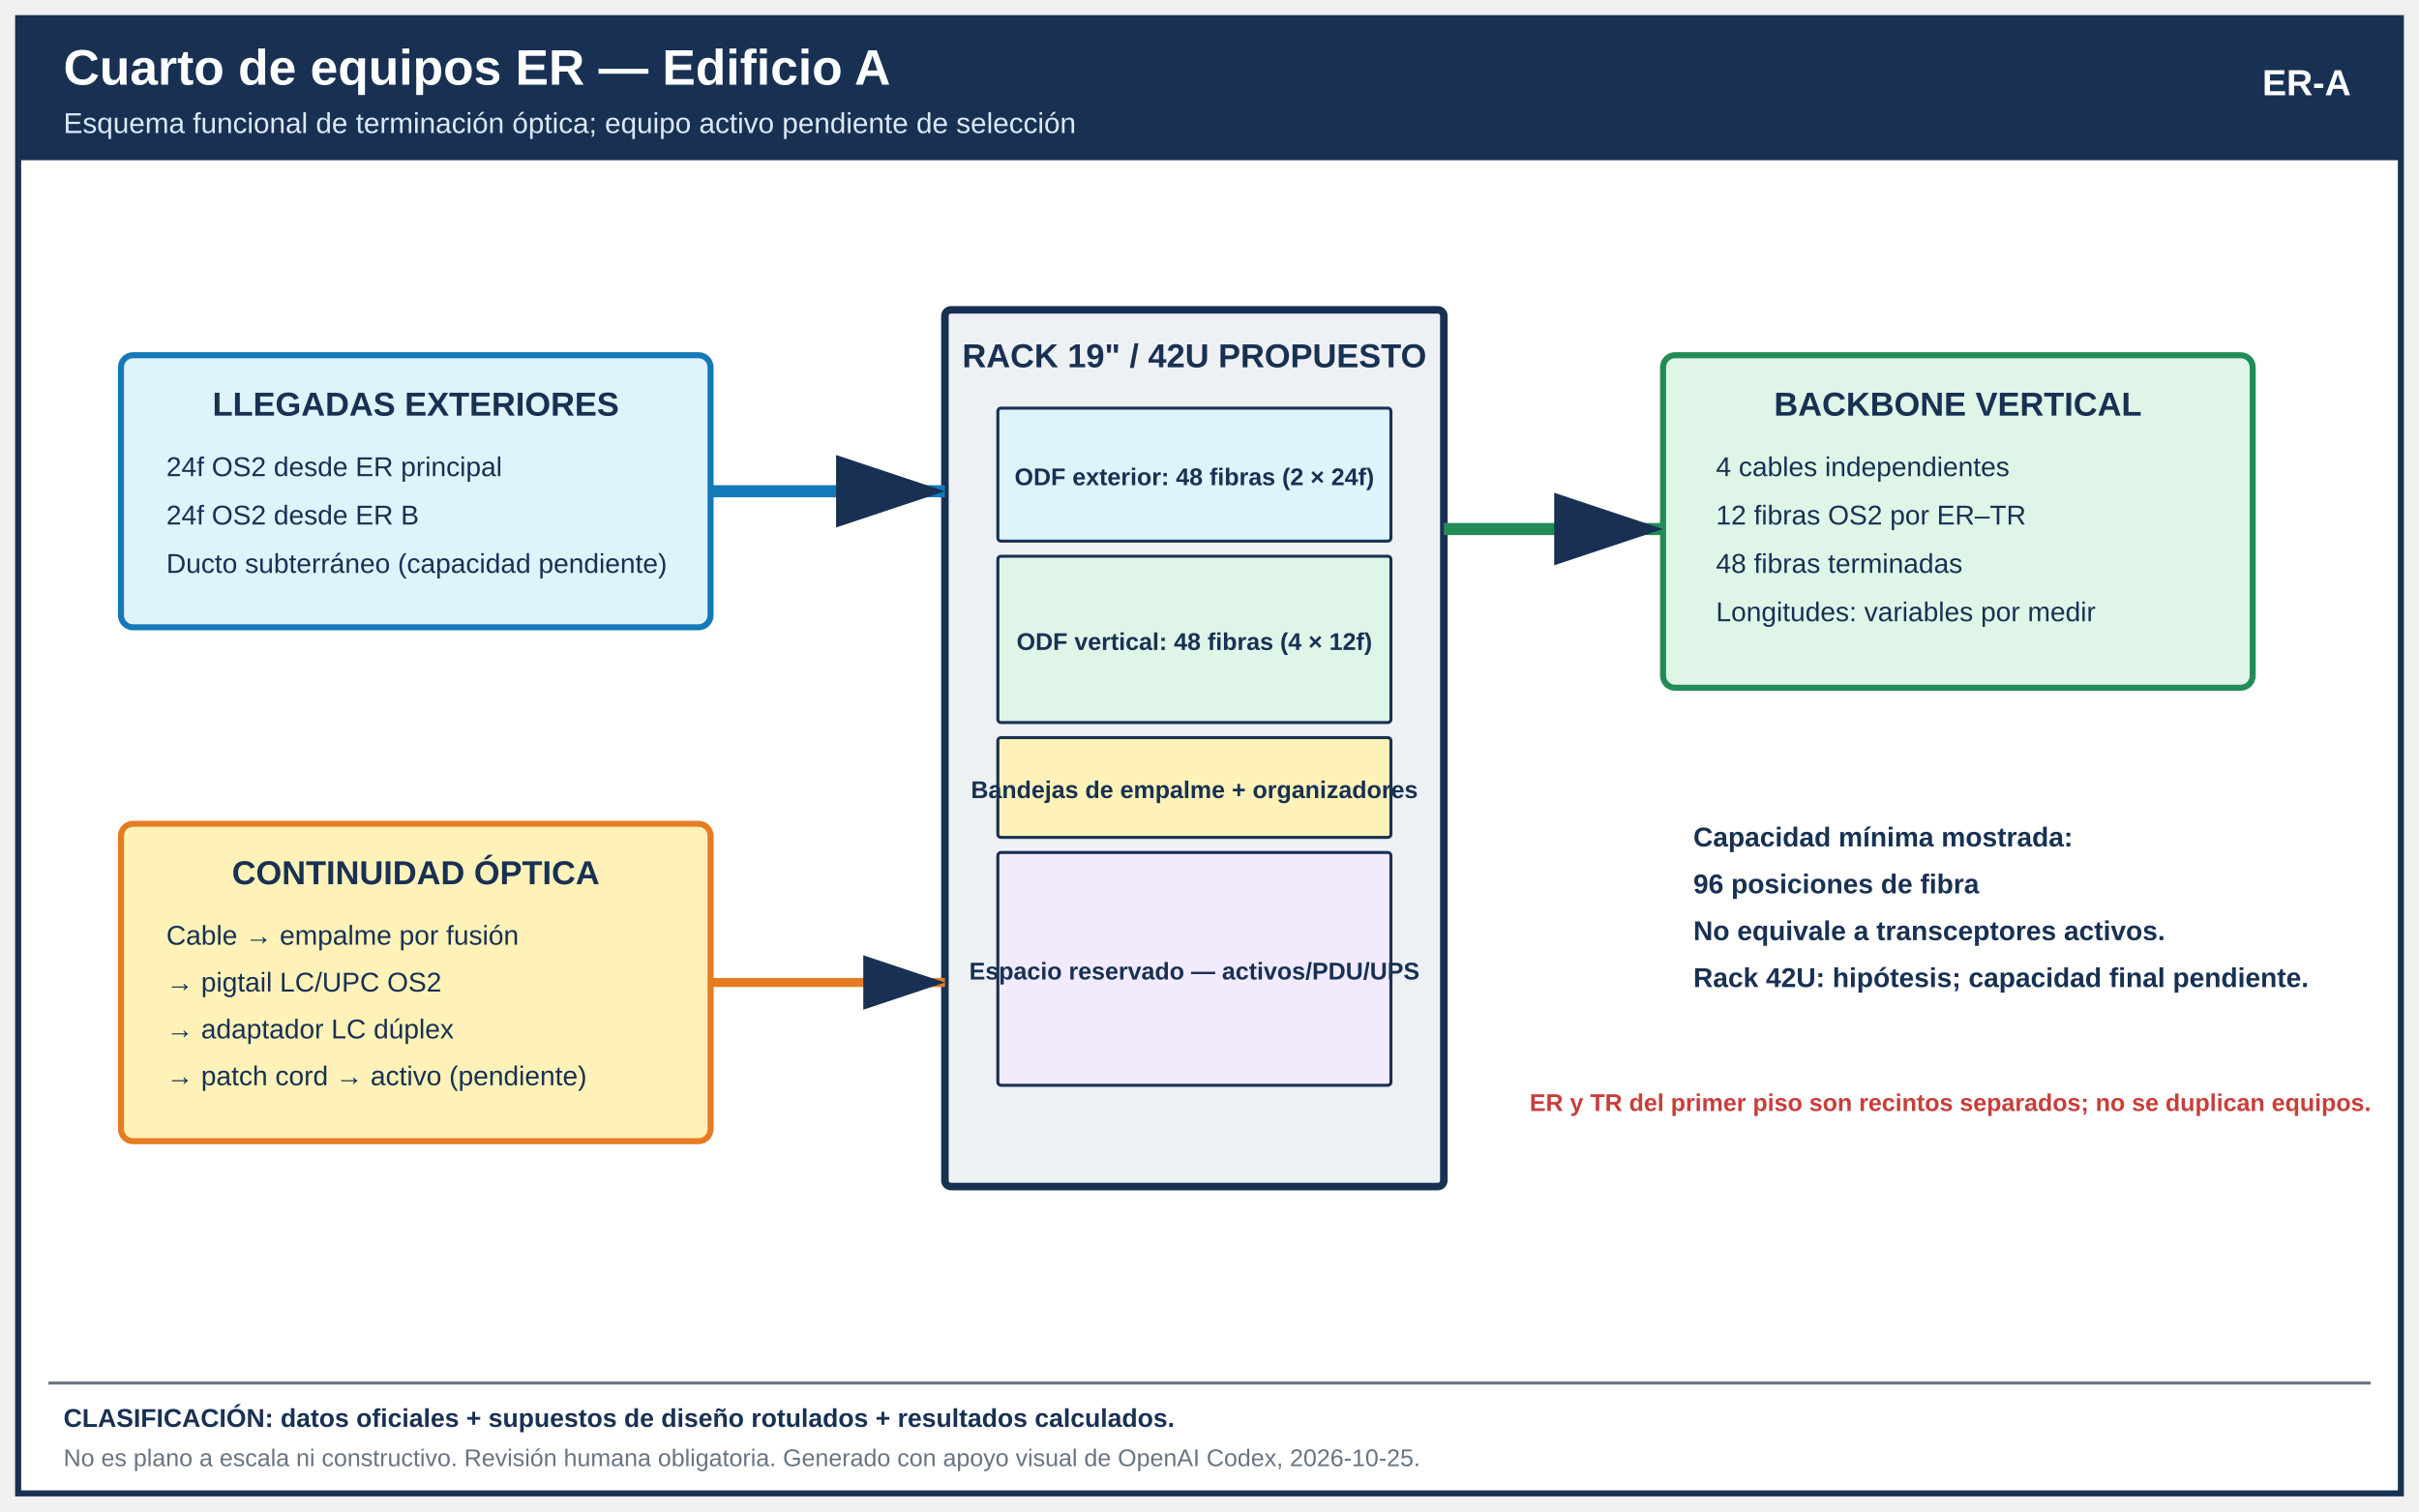
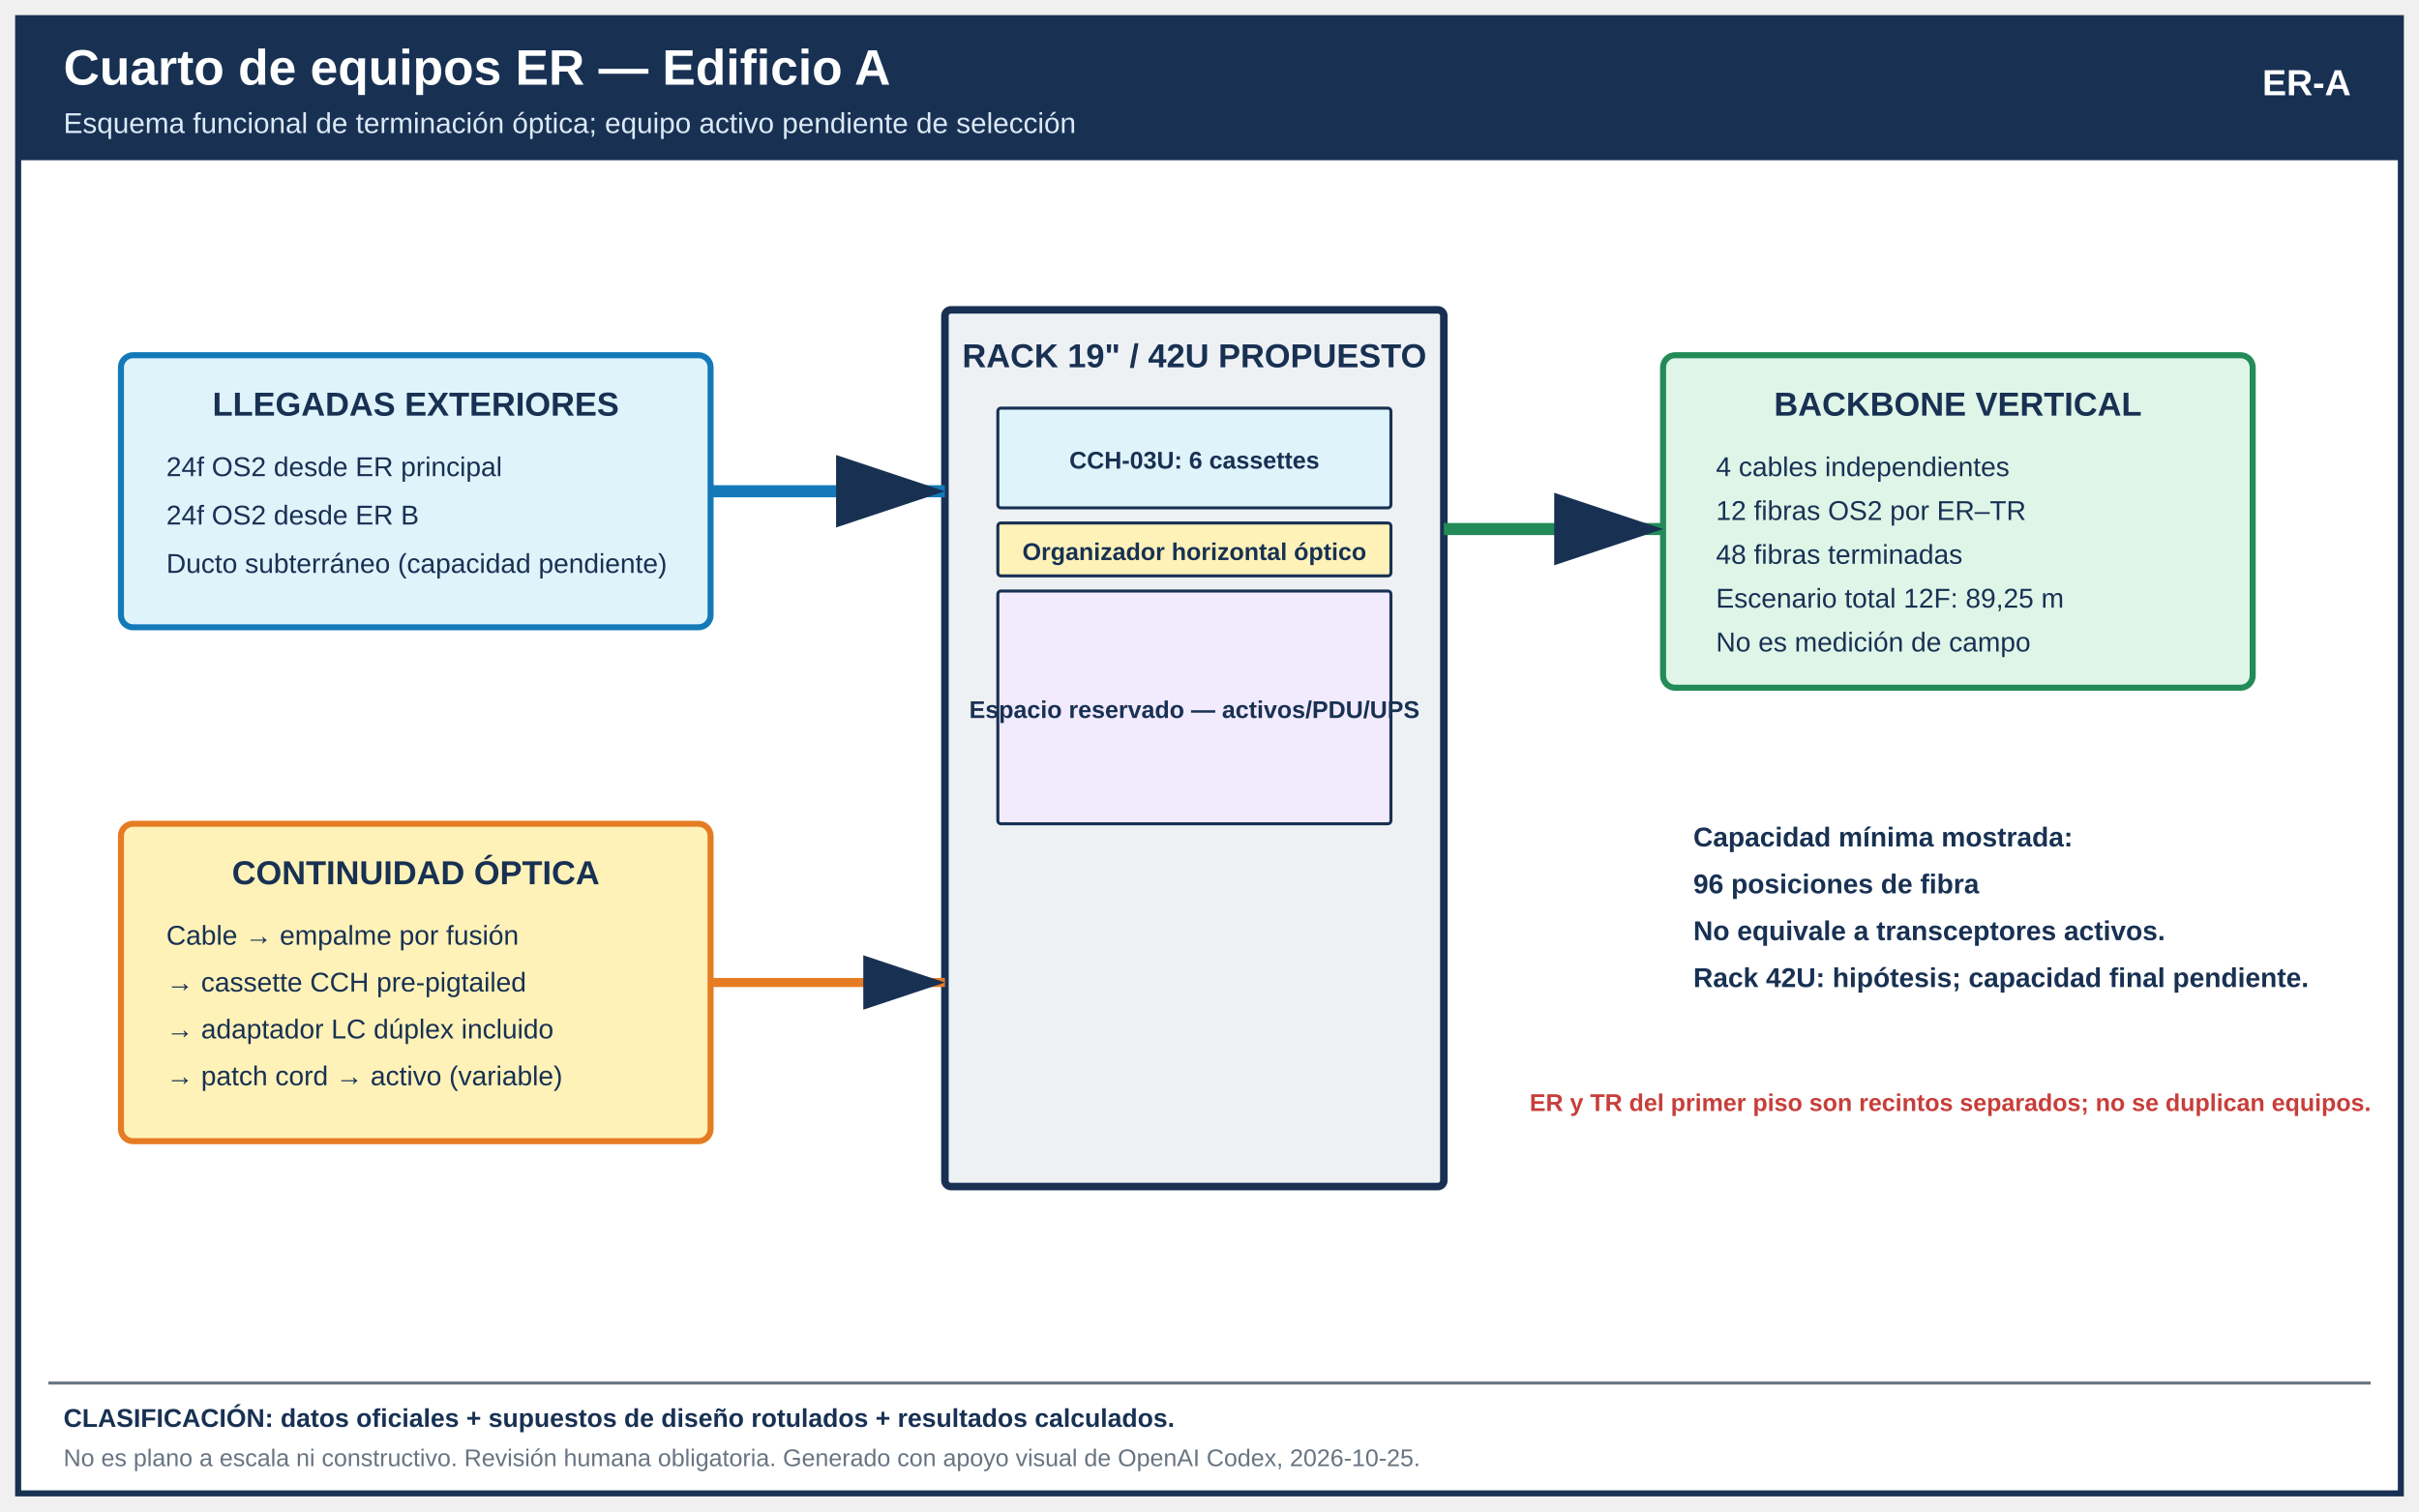
<svg xmlns="http://www.w3.org/2000/svg" width="1600" height="1000" viewBox="0 0 1600 1000">
  <defs>
    <marker id="arrow" markerWidth="10" markerHeight="10" refX="9" refY="3" orient="auto" markerUnits="strokeWidth">
      <path d="M0,0 L0,6 L9,3 z" fill="#183153" />
    </marker>
  </defs>
  <style>text{font-family:Arial,Helvetica,sans-serif}.small{font-size:18px}.tiny{font-size:15px}</style>
  <rect x="12" y="12" width="1576" height="976" rx="0" fill="white" stroke="#183153" stroke-width="4" />
  <rect x="12" y="12" width="1576" height="94" rx="0" fill="#183153" stroke="#183153" stroke-width="0" />
  <text x="42" y="56" font-size="33" font-weight="bold" text-anchor="start" fill="white">Cuarto de equipos ER — Edificio A</text>
  <text x="42" y="88" font-size="19" font-weight="normal" text-anchor="start" fill="#dce9f6">Esquema funcional de terminación óptica; equipo activo pendiente de selección</text>
  <text x="1555" y="63" font-size="24" font-weight="bold" text-anchor="end" fill="white">ER-A</text>
  <rect x="625" y="205" width="330" height="580" rx="4" fill="#eef1f4" stroke="#183153" stroke-width="5" />
  <text x="790" y="243" font-size="22" font-weight="bold" text-anchor="middle" fill="#183153">RACK 19" / 42U PROPUESTO</text>
-   <rect x="660" y="270" width="260" height="88" rx="2" fill="#dff3fb" stroke="#183153" stroke-width="2" />
-   <text x="790" y="321.0" font-size="16" font-weight="bold" text-anchor="middle" fill="#183153">ODF exterior: 48 fibras (2 × 24f)</text>
-   <rect x="660" y="368" width="260" height="110" rx="2" fill="#dff5e8" stroke="#183153" stroke-width="2" />
-   <text x="790" y="430.0" font-size="16" font-weight="bold" text-anchor="middle" fill="#183153">ODF vertical: 48 fibras (4 × 12f)</text>
-   <rect x="660" y="488" width="260" height="66" rx="2" fill="#fff2b8" stroke="#183153" stroke-width="2" />
-   <text x="790" y="528.0" font-size="16" font-weight="bold" text-anchor="middle" fill="#183153">Bandejas de empalme + organizadores</text>
-   <rect x="660" y="564" width="260" height="154" rx="2" fill="#f2eafd" stroke="#183153" stroke-width="2" />
-   <text x="790" y="648.0" font-size="16" font-weight="bold" text-anchor="middle" fill="#183153">Espacio reservado — activos/PDU/UPS</text>
+   <rect x="660" y="270" width="260" height="66" rx="2" fill="#dff3fb" stroke="#183153" stroke-width="2" />
+   <text x="790" y="310.0" font-size="16" font-weight="bold" text-anchor="middle" fill="#183153">CCH-03U: 6 cassettes</text>
+   <rect x="660" y="346" width="260" height="35" rx="2" fill="#fff2b8" stroke="#183153" stroke-width="2" />
+   <text x="790" y="370.5" font-size="16" font-weight="bold" text-anchor="middle" fill="#183153">Organizador horizontal óptico</text>
+   <rect x="660" y="391" width="260" height="154" rx="2" fill="#f2eafd" stroke="#183153" stroke-width="2" />
+   <text x="790" y="475.0" font-size="16" font-weight="bold" text-anchor="middle" fill="#183153">Espacio reservado — activos/PDU/UPS</text>
  <rect x="80" y="235" width="390" height="180" rx="8" fill="#dff3fb" stroke="#1479b8" stroke-width="4" />
  <text x="275" y="275" font-size="22" font-weight="bold" text-anchor="middle" fill="#183153">LLEGADAS EXTERIORES</text>
  <text x="110" y="315" font-size="18" font-weight="normal" text-anchor="start" fill="#183153">24f OS2 desde ER principal</text>
  <text x="110" y="347" font-size="18" font-weight="normal" text-anchor="start" fill="#183153">24f OS2 desde ER B</text>
  <text x="110" y="379" font-size="18" font-weight="normal" text-anchor="start" fill="#183153">Ducto subterráneo (capacidad pendiente)</text>
  <line x1="470" y1="325" x2="625" y2="325" stroke="#1479b8" stroke-width="8" fill="none" marker-end="url(#arrow)" />
  <rect x="1100" y="235" width="390" height="220" rx="8" fill="#dff5e8" stroke="#238b57" stroke-width="4" />
  <text x="1295" y="275" font-size="22" font-weight="bold" text-anchor="middle" fill="#183153">BACKBONE VERTICAL</text>
  <text x="1135" y="315" font-size="18" font-weight="normal" text-anchor="start" fill="#183153">4 cables independientes</text>
-   <text x="1135" y="347" font-size="18" font-weight="normal" text-anchor="start" fill="#183153">12 fibras OS2 por ER–TR</text>
-   <text x="1135" y="379" font-size="18" font-weight="normal" text-anchor="start" fill="#183153">48 fibras terminadas</text>
-   <text x="1135" y="411" font-size="18" font-weight="normal" text-anchor="start" fill="#183153">Longitudes: variables por medir</text>
+   <text x="1135" y="344" font-size="18" font-weight="normal" text-anchor="start" fill="#183153">12 fibras OS2 por ER–TR</text>
+   <text x="1135" y="373" font-size="18" font-weight="normal" text-anchor="start" fill="#183153">48 fibras terminadas</text>
+   <text x="1135" y="402" font-size="18" font-weight="normal" text-anchor="start" fill="#183153">Escenario total 12F: 89,25 m</text>
+   <text x="1135" y="431" font-size="18" font-weight="normal" text-anchor="start" fill="#183153">No es medición de campo</text>
  <line x1="955" y1="350" x2="1100" y2="350" stroke="#238b57" stroke-width="8" fill="none" marker-end="url(#arrow)" />
  <rect x="80" y="545" width="390" height="210" rx="8" fill="#fff2b8" stroke="#e57c23" stroke-width="4" />
  <text x="275" y="585" font-size="22" font-weight="bold" text-anchor="middle" fill="#183153">CONTINUIDAD ÓPTICA</text>
  <text x="110" y="625" font-size="18" font-weight="normal" text-anchor="start" fill="#183153">Cable → empalme por fusión</text>
-   <text x="110" y="656" font-size="18" font-weight="normal" text-anchor="start" fill="#183153">→ pigtail LC/UPC OS2</text>
-   <text x="110" y="687" font-size="18" font-weight="normal" text-anchor="start" fill="#183153">→ adaptador LC dúplex</text>
-   <text x="110" y="718" font-size="18" font-weight="normal" text-anchor="start" fill="#183153">→ patch cord → activo (pendiente)</text>
+   <text x="110" y="656" font-size="18" font-weight="normal" text-anchor="start" fill="#183153">→ cassette CCH pre-pigtailed</text>
+   <text x="110" y="687" font-size="18" font-weight="normal" text-anchor="start" fill="#183153">→ adaptador LC dúplex incluido</text>
+   <text x="110" y="718" font-size="18" font-weight="normal" text-anchor="start" fill="#183153">→ patch cord → activo (variable)</text>
  <line x1="470" y1="650" x2="625" y2="650" stroke="#e57c23" stroke-width="6" fill="none" marker-end="url(#arrow)" />
  <text x="1120" y="560" font-size="18" font-weight="bold" text-anchor="start" fill="#183153">Capacidad mínima mostrada:</text>
  <text x="1120" y="591" font-size="18" font-weight="bold" text-anchor="start" fill="#183153">96 posiciones de fibra</text>
  <text x="1120" y="622" font-size="18" font-weight="bold" text-anchor="start" fill="#183153">No equivale a transceptores activos.</text>
  <text x="1120" y="653" font-size="18" font-weight="bold" text-anchor="start" fill="#183153">Rack 42U: hipótesis; capacidad final pendiente.</text>
  <text x="1290" y="735" font-size="16" font-weight="bold" text-anchor="middle" fill="#c73e3a">ER y TR del primer piso son recintos separados; no se duplican equipos.</text>
  <line x1="32" y1="915" x2="1568" y2="915" stroke="#687481" stroke-width="2" fill="none" />
  <text x="42" y="944" font-size="17" font-weight="bold" text-anchor="start" fill="#183153">CLASIFICACIÓN: datos oficiales + supuestos de diseño rotulados + resultados calculados.</text>
  <text x="42" y="970" font-size="16" font-weight="normal" text-anchor="start" fill="#687481">No es plano a escala ni constructivo. Revisión humana obligatoria. Generado con apoyo visual de OpenAI Codex, 2026-10-25.</text>
</svg>
